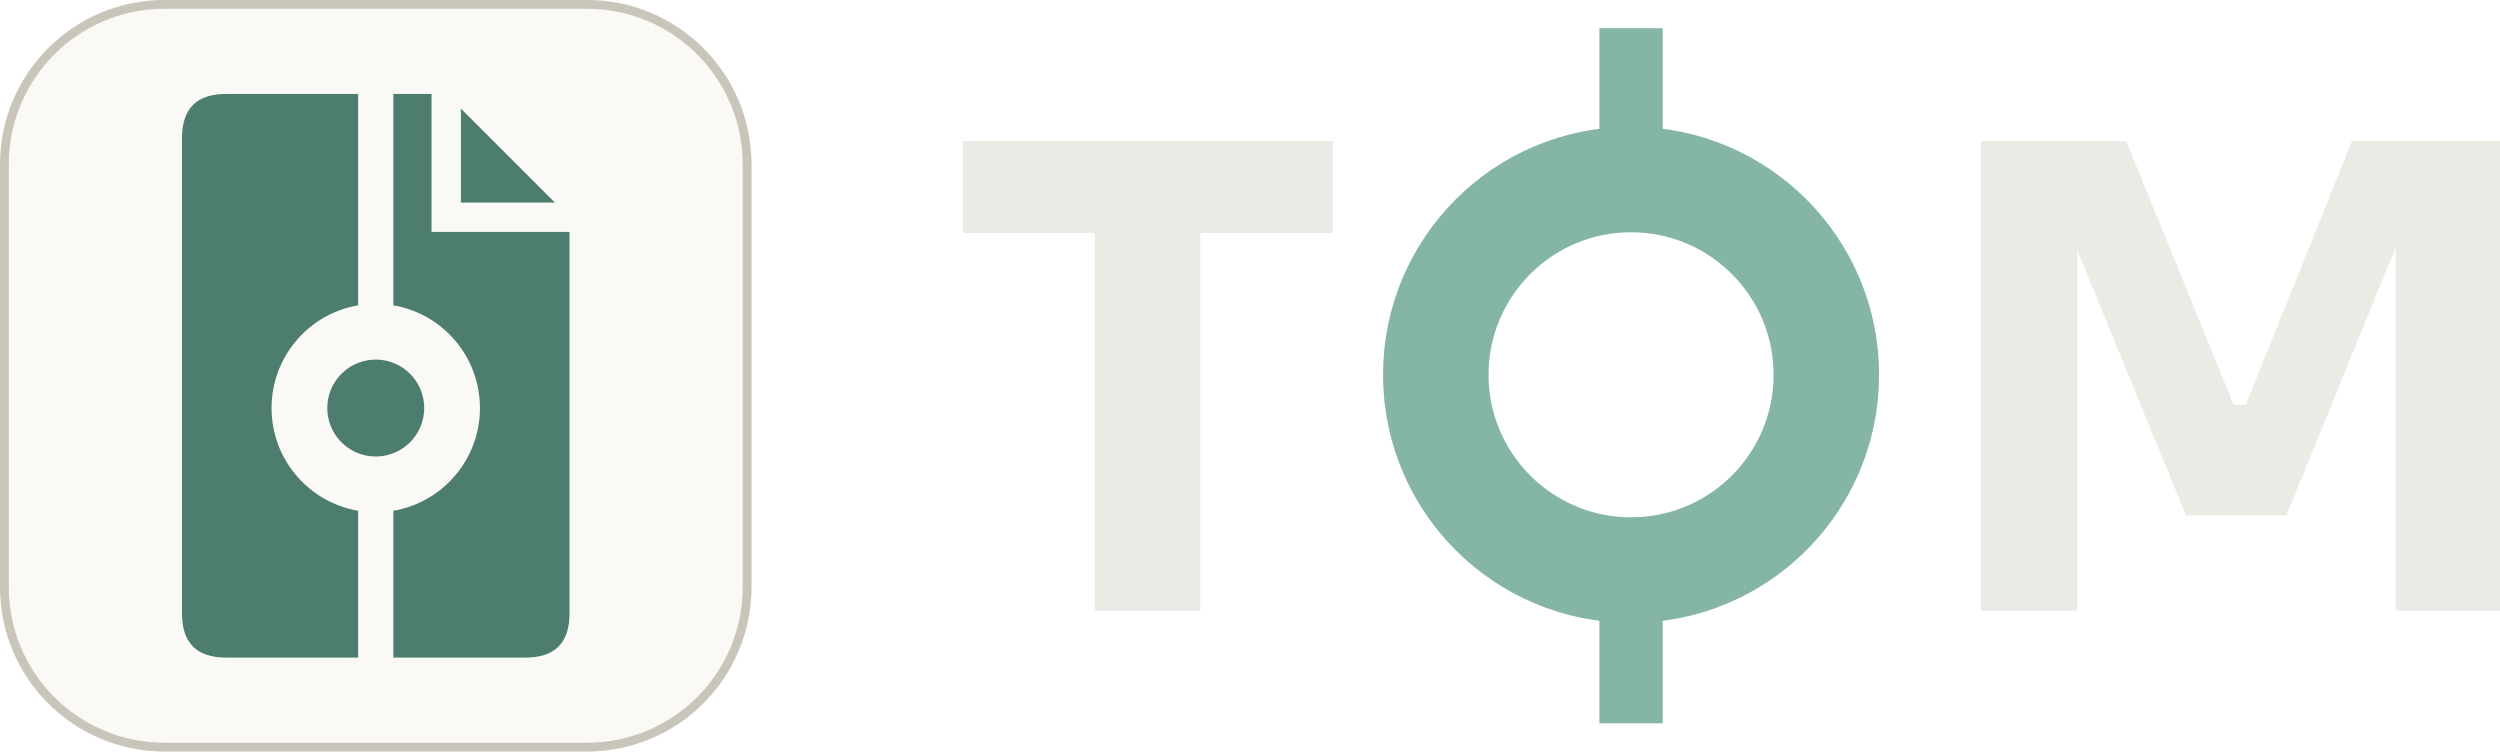
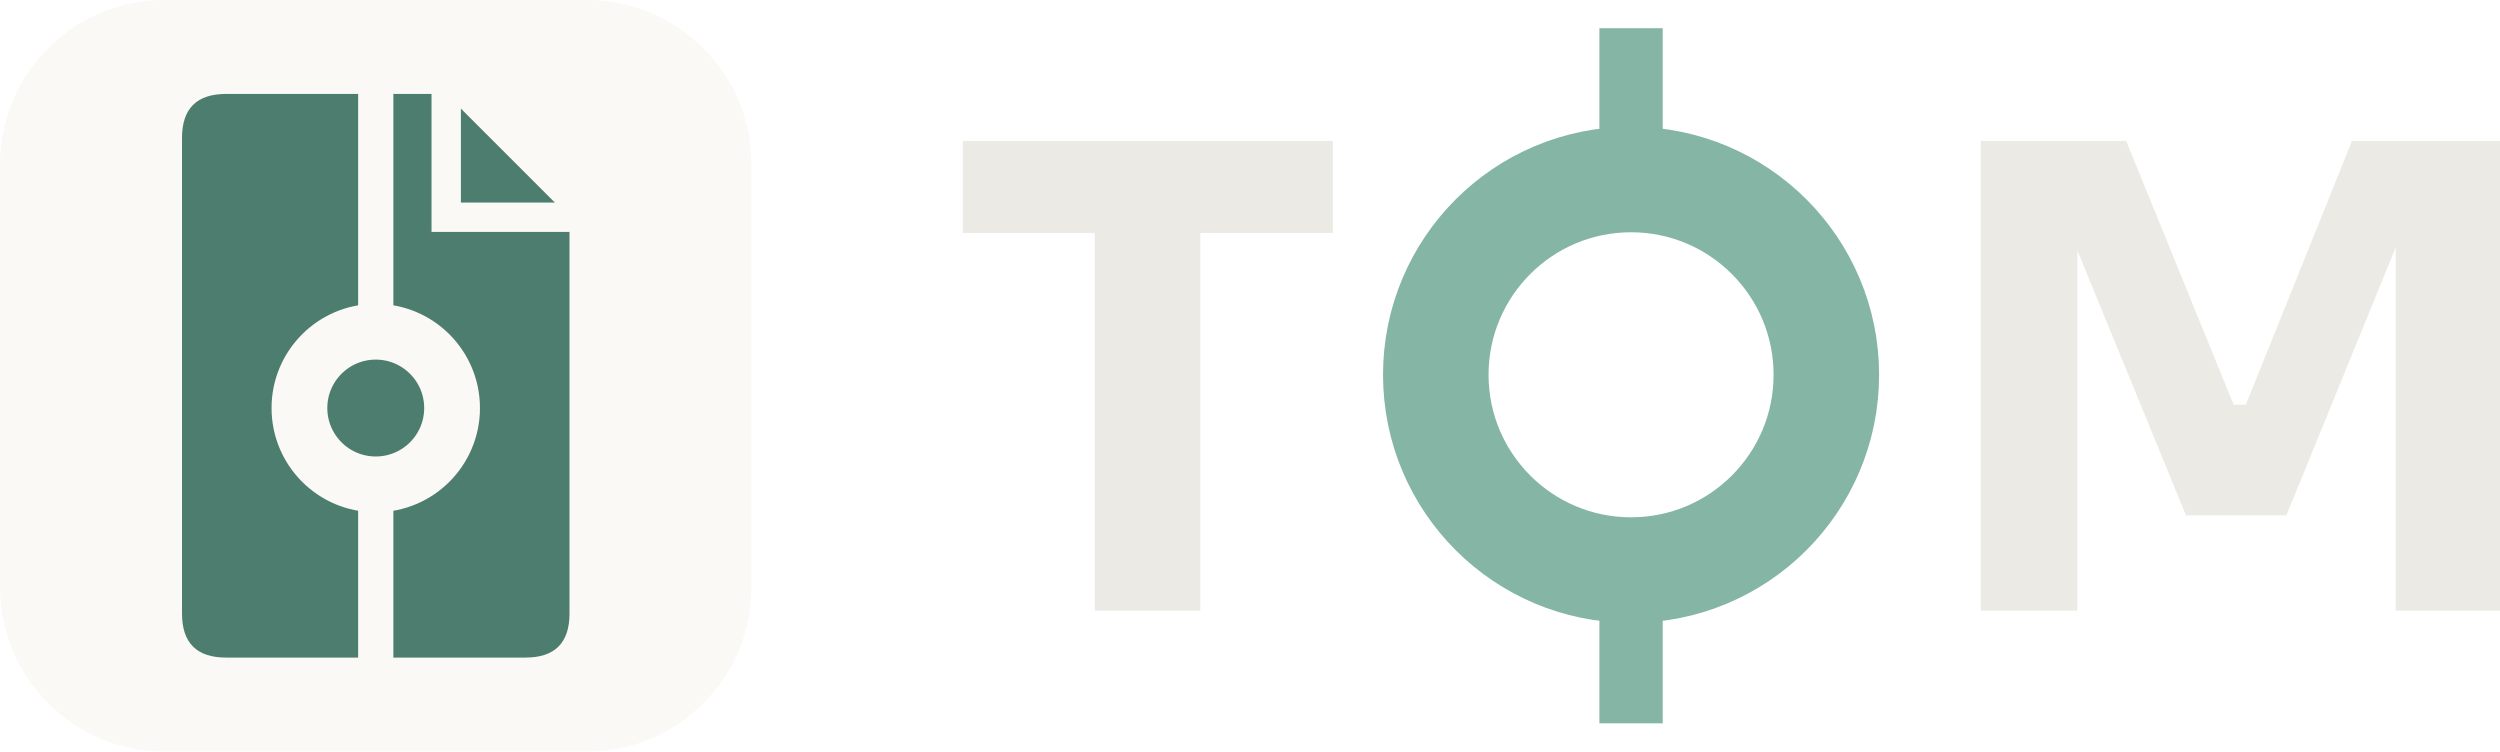
<svg xmlns="http://www.w3.org/2000/svg" viewBox="0 0 425.81 128" width="425.81" height="128">
  <svg x="0" y="0" width="128" height="128" viewBox="0 0 512 512">
    <rect id="tile" x="0" y="0" width="512" height="512" rx="112" fill="#FAF9F6" />
-     <rect id="hairline" x="3.0" y="3.0" width="506" height="506" rx="109.0" fill="none" stroke="#C9C5BB" stroke-width="6" />
    <path id="page" d="M 154 64 L 304 64 L 388 148 L 388 418 Q 388 448 358 448 L 154 448 Q 124 448 124 418 L 124 94 Q 124 64 154 64 Z" fill="#4C7D6E" />
    <path id="crease" d="M 304 54 L 304 148 L 398 148" fill="none" stroke="#FAF9F6" stroke-width="20" stroke-linecap="butt" stroke-linejoin="miter" />
    <path id="trunk" d="M 256 64 L 256 211.0 M 256 345.0 L 256 448" fill="none" stroke="#FAF9F6" stroke-width="24" stroke-linecap="round" />
    <circle id="commit" cx="256" cy="278" r="52" fill="none" stroke="#FAF9F6" stroke-width="38" />
  </svg>
  <svg x="164" y="4.8" width="261.81" height="118.4" viewBox="4.4 -35.04 477.8 216.08">
    <path id="T" d="M45.4 146.0V24.6H78.2V146.0ZM4.4 28.6V0.0H119.4V28.6Z" fill="#ECEAE4" />
    <path id="M" d="M320.8 146.0V0.0H366.0L399.4 82.0H403.2L436.2 0.0H482.2V146.0H449.8V21.4L454.4 21.8L415.8 116.4H384.6L345.8 21.8L350.8 21.4V146.0Z" fill="#ECEAE4" />
    <path id="trunk" d="M 212.1 -35.04 L 212.1 12.0 M 212.1 133.4 L 212.1 181.04" fill="none" stroke="#84B5A5" stroke-width="19.68" stroke-linecap="round" />
    <circle id="O-commit" cx="212.1" cy="72.7" r="60.7" fill="none" stroke="#84B5A5" stroke-width="32.8" />
  </svg>
</svg>
